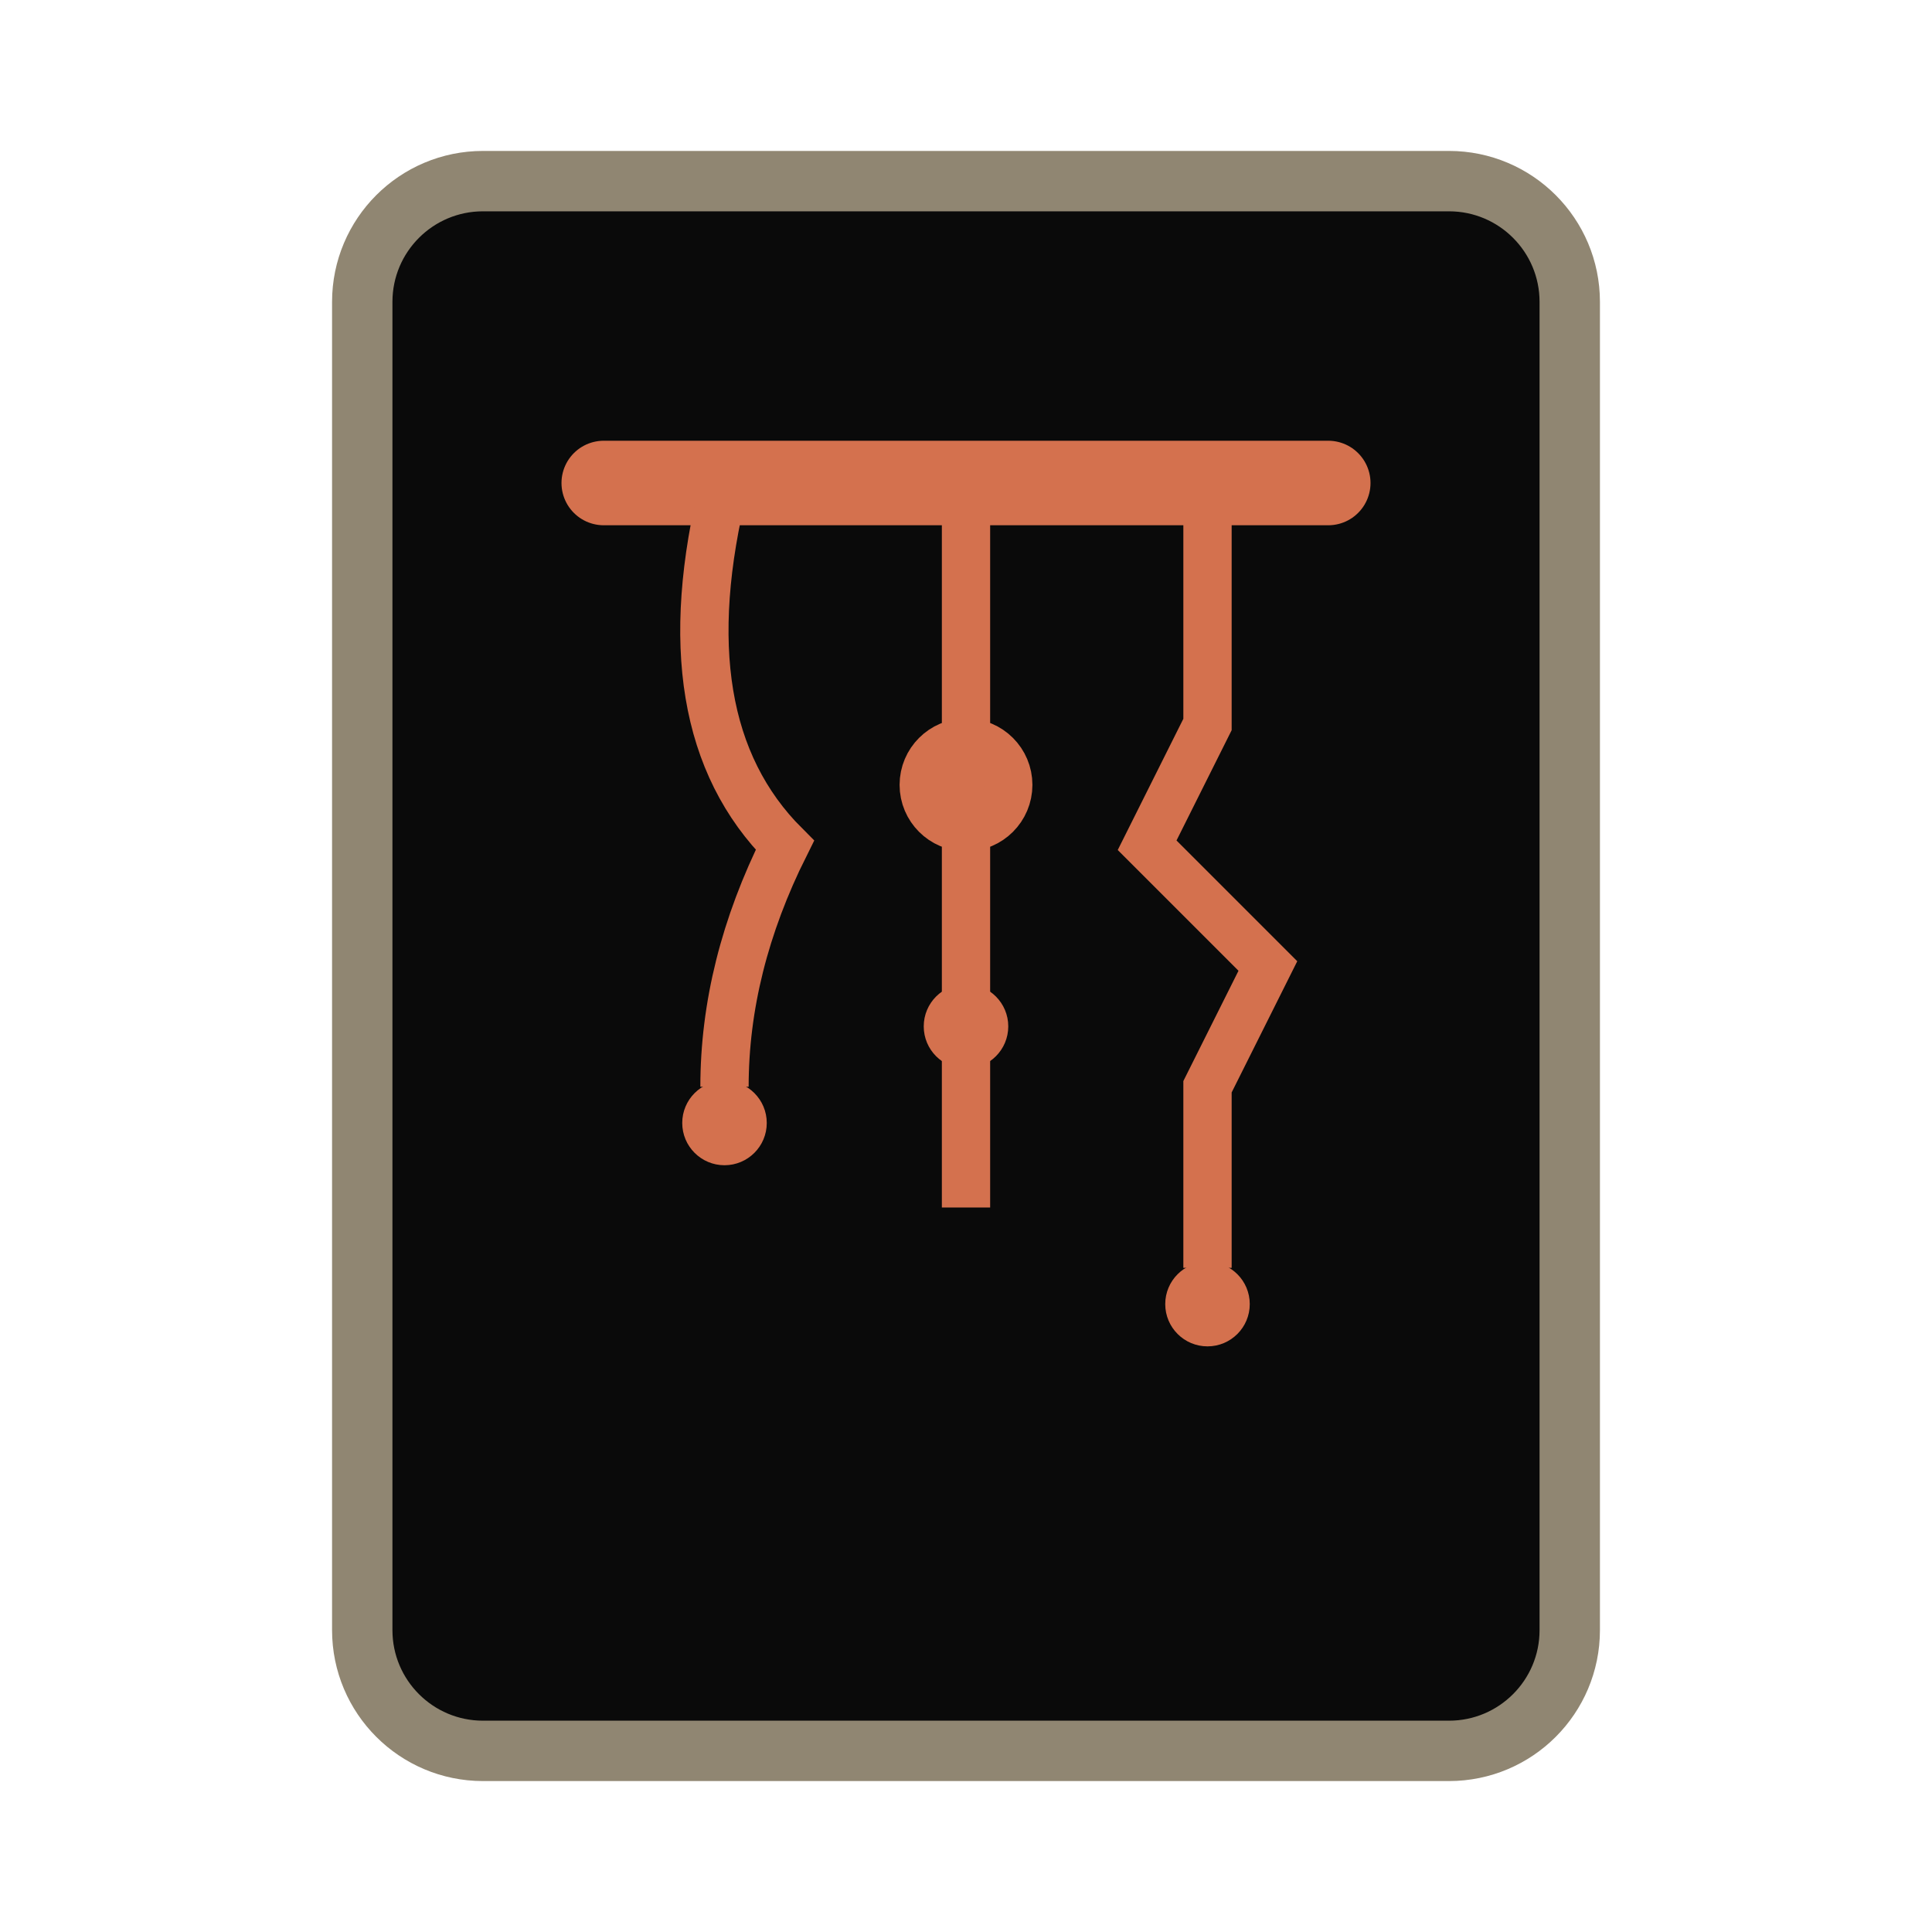
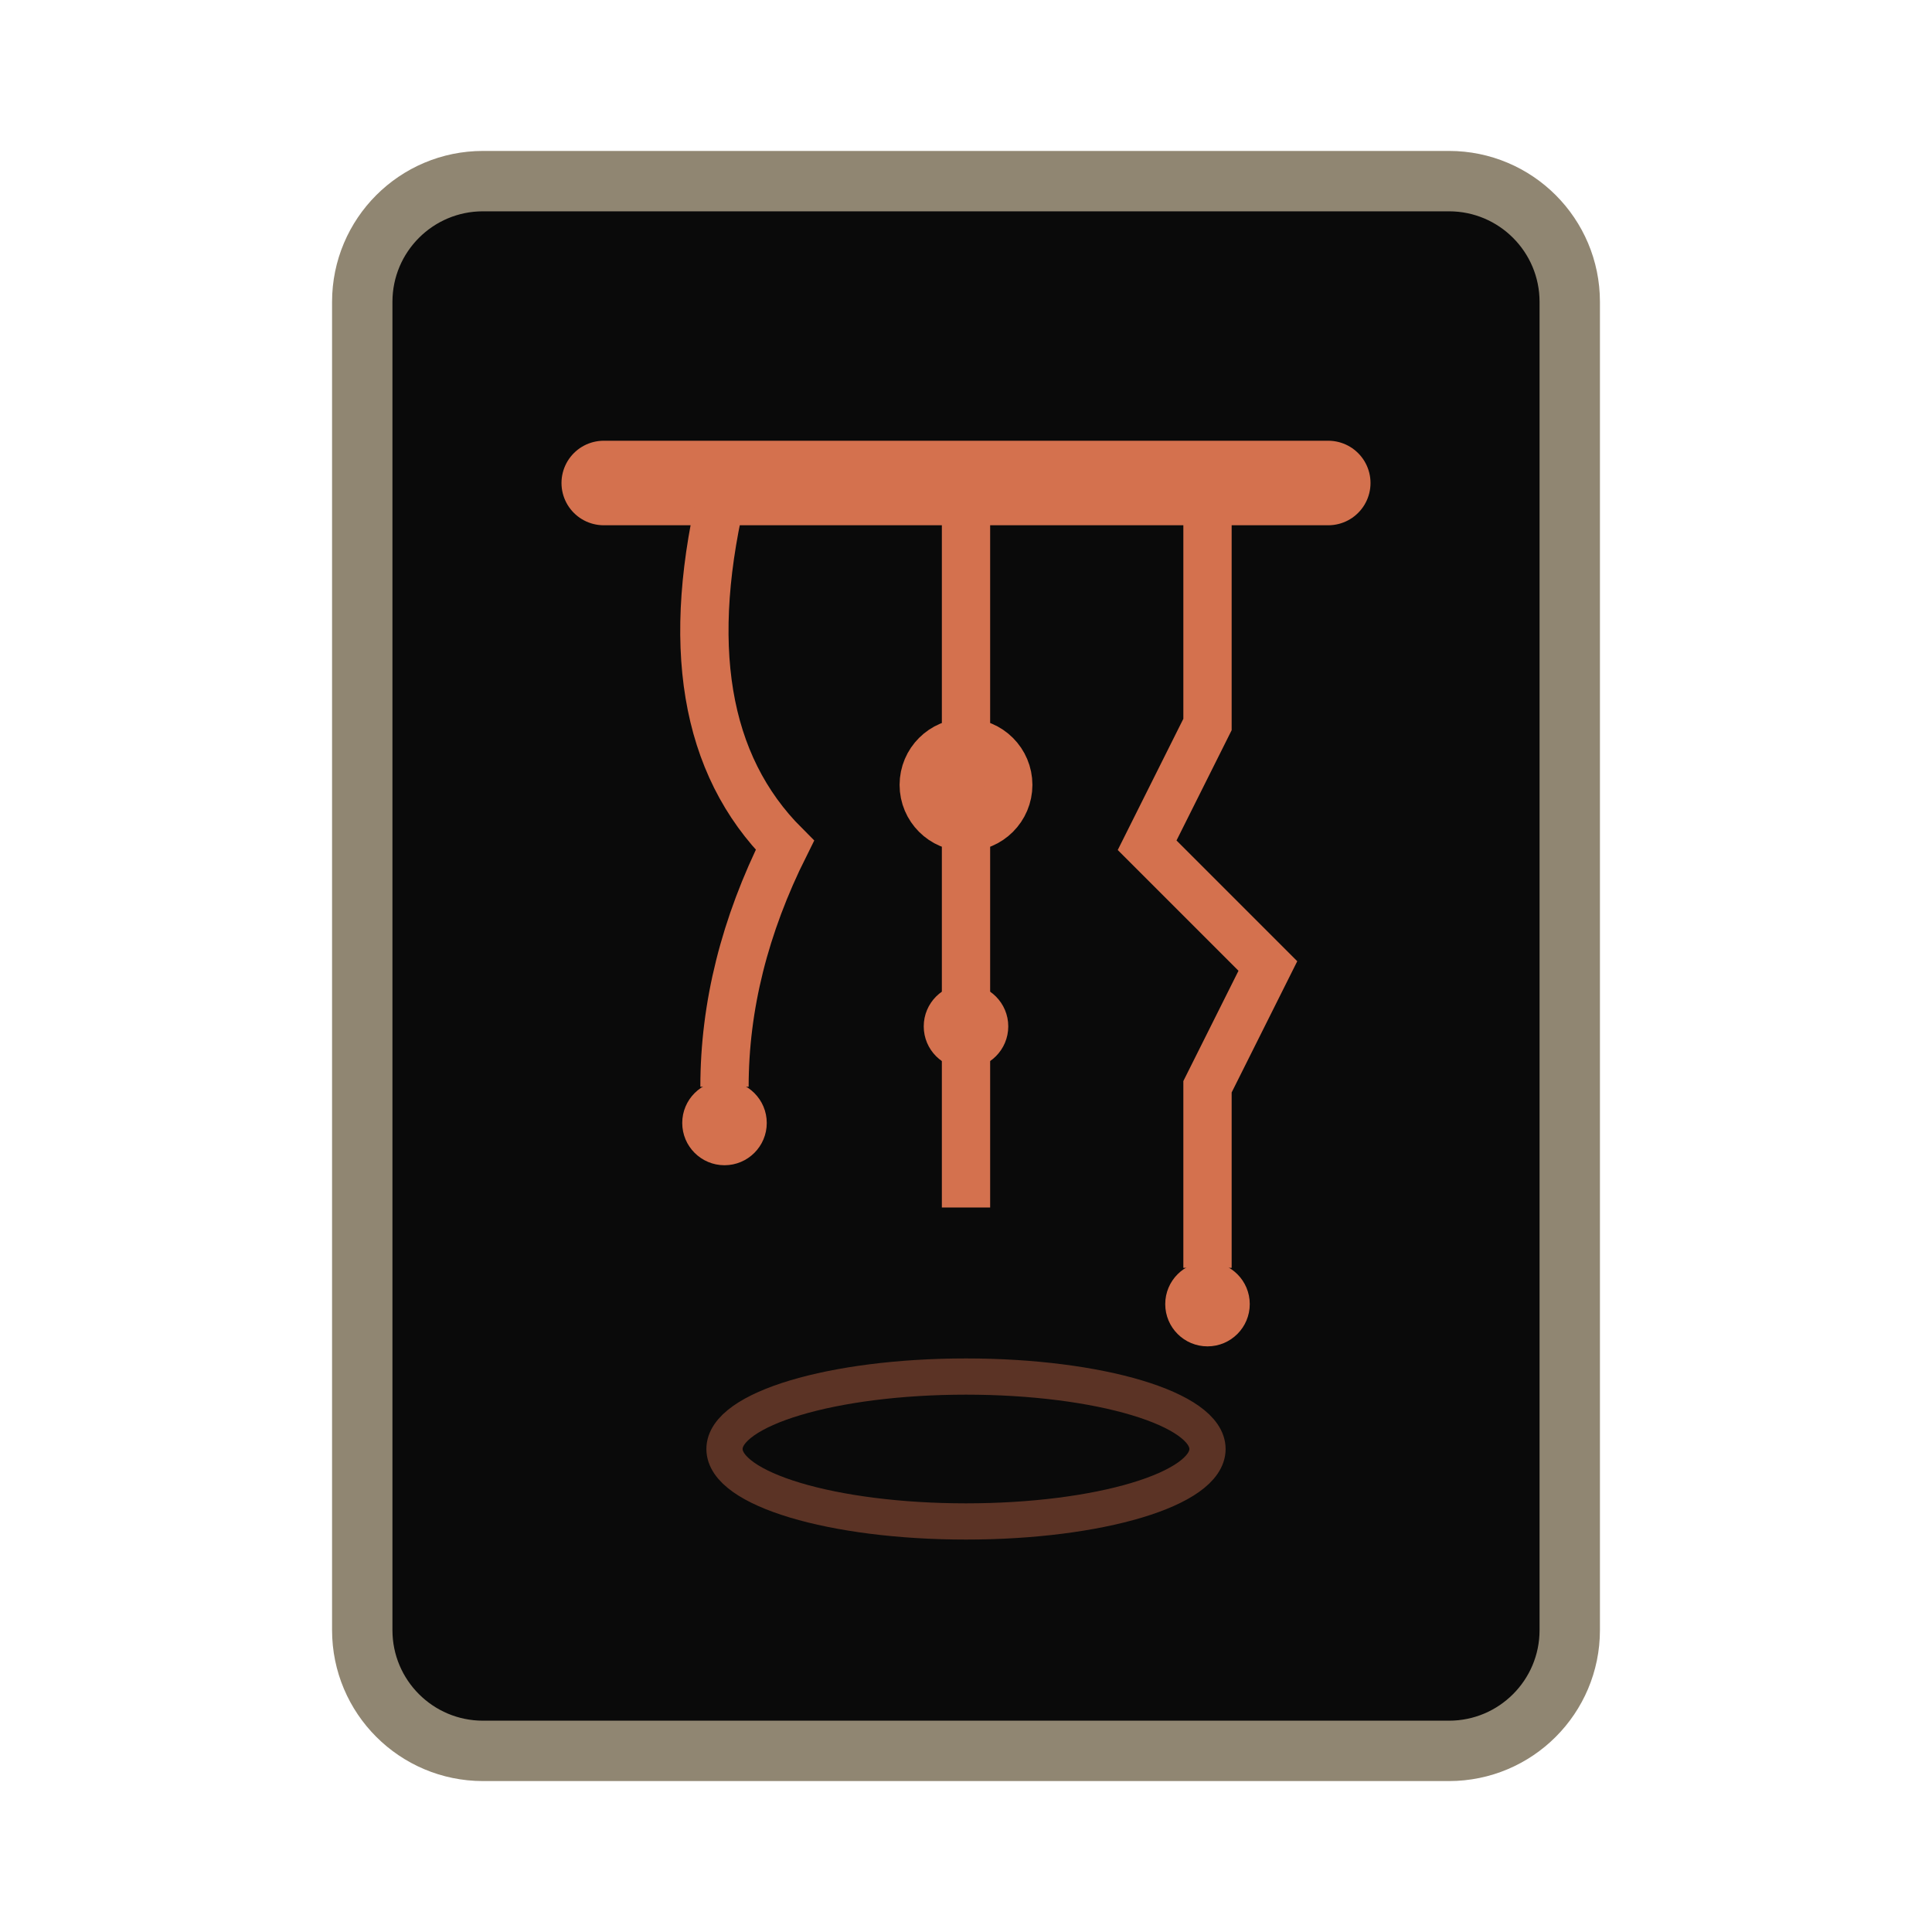
<svg xmlns="http://www.w3.org/2000/svg" viewBox="0 0 16 16">
  <rect x="3" y="1.5" width="10" height="13" rx="1" fill="#0A0A0A" stroke="#908672" stroke-width="0.5" />
  <line x1="5" y1="4" x2="11" y2="4" stroke="#D4714E" stroke-width="0.7" stroke-linecap="round" />
  <path d="M6 4Q5.5 6 6.5 7Q6 8 6 9" stroke="#D4714E" stroke-width="0.4" fill="none" />
  <circle cx="6" cy="9.3" r="0.35" fill="#D4714E" />
  <line x1="8" y1="4" x2="8" y2="10" stroke="#D4714E" stroke-width="0.4" />
  <circle cx="8" cy="6.5" r="0.35" fill="none" stroke="#D4714E" stroke-width="0.4" />
  <circle cx="8" cy="8.5" r="0.35" fill="#D4714E" />
  <path d="M10 4V6L9.5 7L10.5 8L10 9V10.5" stroke="#D4714E" stroke-width="0.4" fill="none" />
  <circle cx="10" cy="10.8" r="0.35" fill="#D4714E" />
+   <ellipse cx="8" cy="12" rx="2" ry="0.6" fill="none" stroke="#D4714E" stroke-width="0.3" opacity="0.4" />
</svg>
